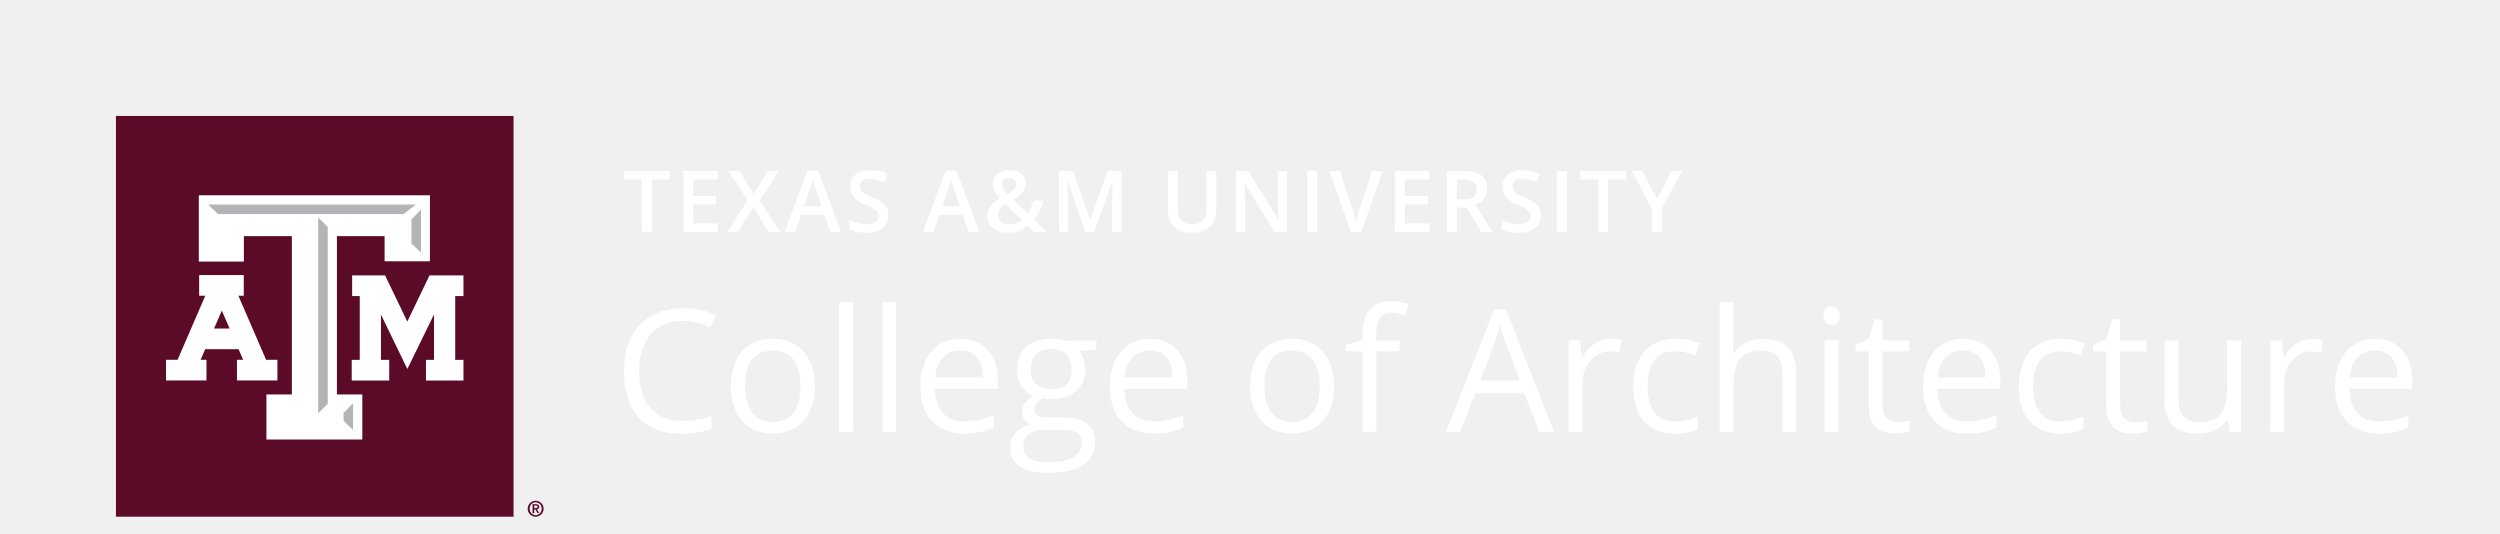
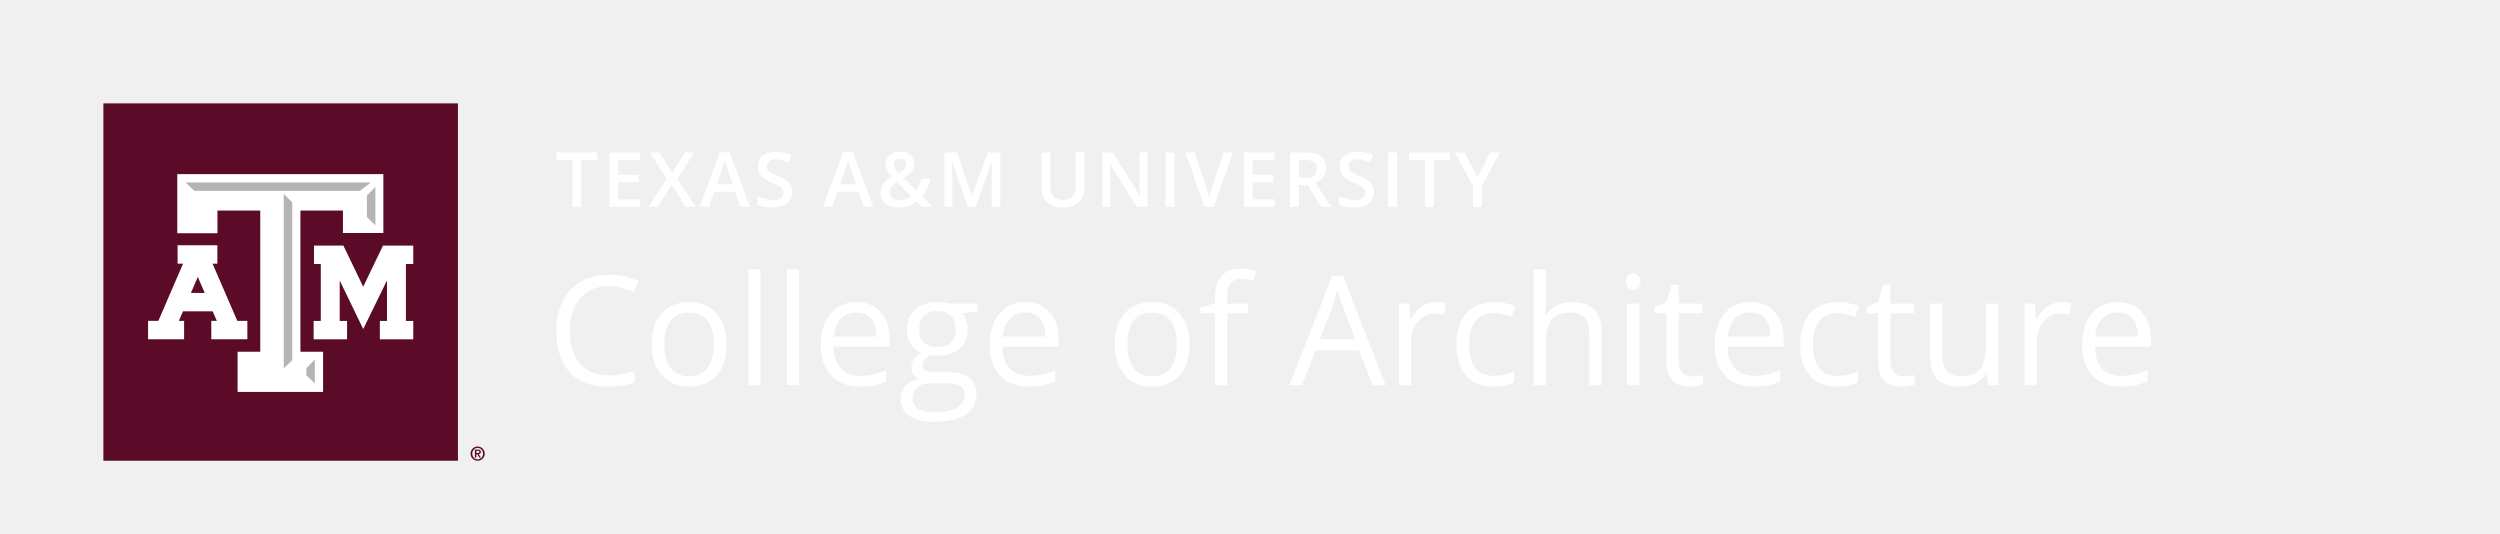
- <svg xmlns="http://www.w3.org/2000/svg" version="1.1" viewBox="0 0 1407 300" preserveAspectRatio="xMidYMid meet">
+ <svg xmlns="http://www.w3.org/2000/svg" version="1.1" viewBox="0 0 1641 350" preserveAspectRatio="xMidYMid meet">
  <defs>
    <style>
      .cls-1{fill:none;}
      .cls-2{fill:#5b0a28;}   /* 深栗色 */
      .cls-3{fill:#ffffff;}   /* 白 */
      .cls-4{fill:#b4b4b6;}   /* 灰 */
      .cls-5{clip-path:url(#clip);}
    </style>
    <clipPath id="clip">
-       <rect class="cls-1" width="1407" height="300" />
+       <rect class="cls-1" width="1641" height="350" />
    </clipPath>
  </defs>
-   <g transform="scale(1.25)">
+   <g transform="scale(1.3)">
    <rect class="cls-2" x="52.2" y="52.2" width="179.02" height="180.44" />
    <polygon class="cls-3" points="207.44 124.01 194.15 124.01 193.38 124.01 193.04 124.7 183.39 144.78 173.72 124.7 173.39 124.01 172.62 124.01 159.77 124.01 158.55 124.01 158.55 125.23 158.55 132.08 158.55 133.3 159.77 133.3 161.97 133.3 161.97 162.04 159.59 162.04 158.36 162.04 158.36 163.26 158.36 170.11 158.36 171.33 159.59 171.33 174.02 171.33 175.24 171.33 175.24 170.11 175.24 163.26 175.24 162.04 174.02 162.04 171.53 162.04 171.53 141.64 182.3 163.87 183.4 166.13 184.51 163.87 195.4 141.59 195.4 162.04 193.02 162.04 191.79 162.04 191.79 163.26 191.79 170.11 191.79 171.33 193.02 171.33 207.44 171.33 208.67 171.33 208.67 170.11 208.67 163.26 208.67 162.04 207.44 162.04 204.96 162.04 204.96 133.3 207.44 133.3 208.67 133.3 208.67 132.08 208.67 125.23 208.67 124.01 207.44 124.01" />
    <path class="cls-3" d="M123.65,162.01h-3.83l-12.49-28.87h2.42v-9.3h-20.08v9.3h2.76l-12.48,28.87h-5.19v9.3h18.2v-9.3h-2.65l2.08-4.8h15.02l2.07,4.8h-2.79v9.3h18.21v-9.3h-1.23ZM103.37,147.91h-6.98l3.49-8.07,3.49,8.07Z" />
    <polygon class="cls-3" points="192.17 87.92 90.92 87.92 89.51 87.92 89.51 89.32 89.51 116.37 89.51 117.77 90.92 117.77 108.4 117.77 109.8 117.77 109.8 116.37 109.8 106.32 131.41 106.32 131.41 177.6 121.35 177.6 119.96 177.6 119.96 179.01 119.96 196.5 119.96 197.89 121.35 197.89 161.73 197.89 163.13 197.89 163.13 196.5 163.13 179.01 163.13 177.6 161.73 177.6 151.69 177.6 151.69 106.32 173.16 106.32 173.16 116.24 173.16 117.64 174.57 117.64 192.17 117.64 193.57 117.64 193.57 116.24 193.57 89.32 193.57 87.92 192.17 87.92" />
    <polygon class="cls-4" points="154.69 185.93 158.96 181.52 158.96 193.6 154.69 189.51 154.69 185.93" />
    <polygon class="cls-4" points="147.56 181.85 143.28 186.06 143.28 97.92 147.56 102.19 147.56 181.85" />
    <polygon class="cls-4" points="98.09 96.37 93.69 92.09 187.27 92.09 181.73 96.37 98.09 96.37" />
    <polygon class="cls-4" points="189.54 113.73 185.26 109.64 185.26 98.76 189.54 94.36 189.54 113.73" />
    <g class="cls-5">
      <path class="cls-2" d="M237.58,229.05c0-1.98,1.61-3.59,3.59-3.59s3.59,1.61,3.59,3.59-1.61,3.59-3.59,3.59-3.59-1.61-3.59-3.59M243.89,229.05c0-1.68-1.21-2.89-2.71-2.89s-2.71,1.21-2.71,2.89,1.21,2.89,2.71,2.89,2.71-1.21,2.71-2.89M239.79,227h1.51c.97,0,1.5.34,1.5,1.19,0,.7-.4,1.03-1.06,1.09l1.09,1.78h-.78l-1.05-1.75h-.46v1.75h-.76v-4.06ZM240.55,228.74h.67c.45,0,.84-.06.84-.61,0-.48-.44-.56-.82-.56h-.68v1.16Z" />
      <polygon class="cls-3" points="293.48 104.42 288.99 104.42 288.99 80.84 280.92 80.84 280.92 76.99 301.54 76.99 301.54 80.84 293.48 80.84 293.48 104.42" />
      <polygon class="cls-3" points="323.18 104.42 307.67 104.42 307.67 76.99 323.18 76.99 323.18 80.78 312.15 80.78 312.15 88.25 322.49 88.25 322.49 92 312.15 92 312.15 100.62 323.18 100.62 323.18 104.42" />
      <polygon class="cls-3" points="351.24 104.42 346.08 104.42 339.22 93.2 332.29 104.42 327.49 104.42 336.59 90.2 328.07 76.99 333.06 76.99 339.4 87.37 345.75 76.99 350.58 76.99 342.01 90.27 351.24 104.42" />
      <path class="cls-3" d="M373.88,104.42l-2.74-7.62h-10.49l-2.68,7.62h-4.73l10.26-27.54h4.88l10.27,27.54h-4.77ZM369.95,92.94l-2.57-7.47c-.19-.5-.45-1.29-.78-2.36-.33-1.08-.56-1.86-.68-2.36-.34,1.54-.83,3.22-1.48,5.04l-2.48,7.15h7.99Z" />
      <path class="cls-3" d="M400.01,96.97c0,2.44-.88,4.35-2.65,5.74-1.76,1.39-4.2,2.08-7.3,2.08s-5.64-.48-7.62-1.45v-4.24c1.25.59,2.58,1.05,3.99,1.39,1.41.34,2.72.51,3.93.51,1.78,0,3.08-.34,3.93-1.01.85-.68,1.27-1.58,1.27-2.72,0-1.02-.39-1.9-1.16-2.61-.78-.71-2.38-1.56-4.8-2.53-2.5-1.01-4.26-2.17-5.29-3.47-1.02-1.3-1.54-2.87-1.54-4.69,0-2.29.81-4.09,2.44-5.4,1.63-1.31,3.81-1.97,6.55-1.97s5.24.57,7.84,1.73l-1.42,3.66c-2.44-1.02-4.62-1.54-6.53-1.54-1.45,0-2.55.31-3.3.95-.75.63-1.12,1.46-1.12,2.51,0,.71.15,1.32.45,1.83.3.51.79.99,1.48,1.44.69.45,1.92,1.04,3.71,1.78,2.01.84,3.49,1.62,4.43,2.35.94.72,1.63,1.54,2.07,2.46.44.91.66,1.99.66,3.23" />
      <path class="cls-3" d="M436.16,104.42l-2.74-7.62h-10.49l-2.68,7.62h-4.73l10.26-27.54h4.88l10.27,27.54h-4.77ZM432.24,92.94l-2.57-7.47c-.19-.5-.45-1.29-.78-2.36-.33-1.08-.56-1.86-.68-2.36-.34,1.54-.83,3.22-1.48,5.04l-2.48,7.15h7.99Z" />
      <path class="cls-3" d="M444.64,97.16c0-1.64.4-3.07,1.2-4.29.8-1.22,2.24-2.43,4.33-3.63-1.19-1.39-2-2.56-2.43-3.52-.43-.96-.65-1.95-.65-2.97,0-1.9.68-3.4,2.04-4.5,1.36-1.1,3.18-1.65,5.47-1.65s3.96.53,5.22,1.6c1.26,1.07,1.89,2.51,1.89,4.33,0,1.43-.42,2.72-1.27,3.88-.84,1.16-2.25,2.33-4.23,3.49l6.49,6.27c1.01-1.34,1.86-3.3,2.54-5.89h4.54c-.87,3.55-2.28,6.45-4.2,8.69l5.65,5.46h-5.68l-2.8-2.72c-1.28,1.03-2.64,1.8-4.08,2.32-1.45.52-3.04.78-4.79.78-2.88,0-5.14-.68-6.77-2.05s-2.46-3.23-2.46-5.59M454.1,101.01c2.29,0,4.24-.67,5.87-2.01l-7.18-7.07c-1.33.85-2.24,1.65-2.74,2.4-.5.74-.75,1.59-.75,2.54,0,1.22.43,2.22,1.3,2.99.87.77,2.04,1.15,3.5,1.15M451.3,82.9c0,.79.21,1.53.63,2.23.42.7,1.01,1.45,1.76,2.23,1.41-.8,2.4-1.55,2.97-2.24.57-.69.85-1.47.85-2.34,0-.81-.27-1.46-.82-1.95-.54-.49-1.27-.73-2.17-.73-.99,0-1.77.26-2.35.76-.59.51-.88,1.18-.88,2.04" />
      <path class="cls-3" d="M488.69,104.42l-7.96-22.91h-.15c.21,3.4.32,6.59.32,9.57v13.34h-4.07v-27.43h6.32l7.62,21.82h.11l7.84-21.82h6.34v27.43h-4.32v-13.56c0-1.36.04-3.14.1-5.33.07-2.19.13-3.51.18-3.98h-.15l-8.24,22.87h-3.96Z" />
      <path class="cls-3" d="M547.62,76.99v17.75c0,2.03-.43,3.8-1.3,5.32-.87,1.52-2.13,2.69-3.77,3.51-1.65.82-3.61,1.23-5.9,1.23-3.4,0-6.05-.9-7.94-2.7-1.89-1.8-2.83-4.28-2.83-7.43v-17.67h4.5v17.35c0,2.26.52,3.94,1.58,5.01,1.05,1.07,2.66,1.61,4.84,1.61,4.23,0,6.34-2.22,6.34-6.66v-17.32h4.48Z" />
      <path class="cls-3" d="M579.41,104.42h-5.5l-13.49-21.86h-.15l.09,1.22c.18,2.33.26,4.45.26,6.38v14.26h-4.07v-27.43h5.44l13.45,21.75h.11c-.02-.29-.07-1.34-.15-3.14-.07-1.81-.11-3.22-.11-4.23v-14.37h4.11v27.43Z" />
      <rect class="cls-3" x="588.58" y="76.99" width="4.48" height="27.43" />
      <path class="cls-3" d="M617.86,76.99h4.65l-9.61,27.43h-4.73l-9.57-27.43h4.62l5.72,17.05c.3.81.62,1.86.96,3.14.34,1.28.56,2.24.66,2.86.16-.95.41-2.05.75-3.3.34-1.25.61-2.18.82-2.78l5.72-16.98Z" />
      <polygon class="cls-3" points="643.57 104.42 628.05 104.42 628.05 76.99 643.57 76.99 643.57 80.78 632.53 80.78 632.53 88.25 642.87 88.25 642.87 92 632.53 92 632.53 100.62 643.57 100.62 643.57 104.42" />
      <path class="cls-3" d="M655.9,93.46v10.96h-4.48v-27.43h7.75c3.54,0,6.16.66,7.86,1.99,1.7,1.32,2.55,3.33,2.55,6,0,3.42-1.78,5.85-5.33,7.3l7.75,12.14h-5.1l-6.57-10.96h-4.43ZM655.9,89.75h3.11c2.09,0,3.6-.39,4.54-1.16.94-.78,1.41-1.93,1.41-3.45s-.51-2.67-1.52-3.34c-1.01-.68-2.54-1.01-4.58-1.01h-2.96v8.97Z" />
      <path class="cls-3" d="M693.72,96.97c0,2.44-.88,4.35-2.65,5.74-1.76,1.39-4.2,2.08-7.3,2.08s-5.64-.48-7.62-1.45v-4.24c1.25.59,2.58,1.05,3.99,1.39,1.41.34,2.72.51,3.93.51,1.78,0,3.08-.34,3.93-1.01.85-.68,1.27-1.58,1.27-2.72,0-1.02-.39-1.9-1.16-2.61-.78-.71-2.38-1.56-4.8-2.53-2.5-1.01-4.27-2.17-5.29-3.47-1.02-1.3-1.54-2.87-1.54-4.69,0-2.29.81-4.09,2.44-5.4,1.63-1.31,3.81-1.97,6.55-1.97s5.24.57,7.84,1.73l-1.42,3.66c-2.44-1.02-4.62-1.54-6.53-1.54-1.45,0-2.55.31-3.3.95-.75.63-1.12,1.46-1.12,2.51,0,.71.15,1.32.45,1.83.3.51.79.99,1.48,1.44.69.45,1.92,1.04,3.71,1.78,2.01.84,3.49,1.62,4.43,2.35.94.72,1.63,1.54,2.07,2.46.44.91.66,1.99.66,3.23" />
      <rect class="cls-3" x="700.95" y="76.99" width="4.48" height="27.43" />
      <polygon class="cls-3" points="724.07 104.42 719.59 104.42 719.59 80.84 711.52 80.84 711.52 76.99 732.14 76.99 732.14 80.84 724.07 80.84 724.07 104.42" />
      <polygon class="cls-3" points="746.01 89.51 752.51 76.99 757.38 76.99 748.25 93.79 748.25 104.42 743.74 104.42 743.74 93.94 734.64 76.99 739.52 76.99 746.01 89.51" />
      <path class="cls-3" d="M307.29,144.48c-6.03,0-10.8,2.01-14.29,6.03-3.49,4.02-5.24,9.52-5.24,16.51s1.68,12.74,5.05,16.65c3.37,3.92,8.17,5.88,14.4,5.88,3.83,0,8.2-.69,13.11-2.07v5.6c-3.81,1.43-8.5,2.14-14.08,2.14-8.09,0-14.33-2.45-18.72-7.36-4.39-4.91-6.59-11.88-6.59-20.92,0-5.66,1.06-10.61,3.17-14.87,2.12-4.26,5.17-7.54,9.16-9.84,3.99-2.3,8.69-3.45,14.1-3.45,5.76,0,10.79,1.05,15.1,3.15l-2.7,5.48c-4.15-1.95-8.31-2.93-12.47-2.93" />
      <path class="cls-3" d="M366.88,173.84c0,6.71-1.69,11.95-5.07,15.72-3.38,3.77-8.05,5.65-14.01,5.65-3.68,0-6.95-.86-9.8-2.59-2.86-1.73-5.06-4.21-6.61-7.43-1.55-3.23-2.33-7.01-2.33-11.34,0-6.71,1.68-11.94,5.03-15.68,3.35-3.74,8.01-5.61,13.97-5.61s10.33,1.92,13.73,5.75c3.39,3.83,5.09,9.01,5.09,15.55M335.53,173.84c0,5.26,1.05,9.26,3.15,12.02,2.1,2.75,5.19,4.13,9.28,4.13s7.18-1.37,9.29-4.11c2.11-2.74,3.17-6.75,3.17-12.04s-1.06-9.21-3.17-11.92c-2.12-2.72-5.24-4.07-9.37-4.07s-7.16,1.34-9.24,4.02c-2.08,2.68-3.12,6.67-3.12,11.98" />
      <rect class="cls-3" x="377.81" y="136.03" width="6.23" height="58.43" />
      <rect class="cls-3" x="397.26" y="136.03" width="6.23" height="58.43" />
      <path class="cls-3" d="M434.1,195.21c-6.08,0-10.88-1.85-14.4-5.56-3.52-3.71-5.28-8.85-5.28-15.43s1.63-11.9,4.9-15.81c3.27-3.91,7.65-5.86,13.16-5.86,5.16,0,9.24,1.7,12.24,5.09,3.01,3.39,4.51,7.87,4.51,13.43v3.94h-28.35c.12,4.83,1.34,8.5,3.66,11,2.32,2.5,5.58,3.75,9.78,3.75,4.43,0,8.81-.93,13.14-2.78v5.56c-2.2.95-4.29,1.63-6.25,2.05-1.97.41-4.34.62-7.12.62M432.41,157.77c-3.31,0-5.94,1.08-7.9,3.23-1.97,2.15-3.12,5.13-3.48,8.94h21.52c0-3.93-.88-6.94-2.63-9.03-1.75-2.09-4.26-3.14-7.51-3.14" />
      <path class="cls-3" d="M493.55,153.3v3.94l-7.62.9c.7.88,1.33,2.02,1.88,3.44.55,1.41.83,3.01.83,4.79,0,4.03-1.38,7.25-4.13,9.65s-6.54,3.61-11.34,3.61c-1.23,0-2.38-.1-3.45-.3-2.65,1.4-3.98,3.17-3.98,5.29,0,1.13.46,1.96,1.39,2.5.93.54,2.52.81,4.77.81h7.29c4.46,0,7.88.94,10.27,2.82s3.59,4.61,3.59,8.19c0,4.56-1.83,8.03-5.48,10.42-3.66,2.39-8.99,3.59-16,3.59-5.38,0-9.53-1-12.45-3-2.92-2-4.38-4.83-4.38-8.49,0-2.5.8-4.67,2.4-6.5,1.6-1.83,3.85-3.07,6.76-3.72-1.05-.48-1.93-1.21-2.65-2.22-.71-1-1.07-2.17-1.07-3.49,0-1.5.4-2.82,1.2-3.94.8-1.13,2.07-2.22,3.79-3.27-2.13-.88-3.86-2.37-5.2-4.47-1.34-2.1-2.01-4.51-2.01-7.21,0-4.5,1.35-7.98,4.06-10.42,2.7-2.44,6.53-3.66,11.49-3.66,2.15,0,4.09.25,5.82.75h14.23ZM460.73,201.37c0,2.23.94,3.92,2.82,5.07,1.88,1.15,4.57,1.73,8.07,1.73,5.23,0,9.11-.78,11.62-2.35,2.52-1.56,3.77-3.69,3.77-6.36,0-2.23-.69-3.77-2.07-4.64-1.38-.86-3.97-1.3-7.77-1.3h-7.47c-2.83,0-5.03.68-6.61,2.03-1.58,1.35-2.37,3.29-2.37,5.82M464.11,166.48c0,2.88.81,5.06,2.44,6.53,1.63,1.48,3.89,2.21,6.8,2.21,6.08,0,9.12-2.95,9.12-8.86s-3.08-9.28-9.24-9.28c-2.93,0-5.18.79-6.76,2.37-1.58,1.58-2.37,3.92-2.37,7.02" />
      <path class="cls-3" d="M519.38,195.21c-6.08,0-10.88-1.85-14.4-5.56s-5.27-8.85-5.27-15.43,1.63-11.9,4.9-15.81c3.27-3.91,7.65-5.86,13.16-5.86,5.16,0,9.24,1.7,12.24,5.09,3,3.39,4.51,7.87,4.51,13.43v3.94h-28.35c.12,4.83,1.35,8.5,3.66,11,2.32,2.5,5.58,3.75,9.78,3.75,4.43,0,8.81-.93,13.14-2.78v5.56c-2.2.95-4.29,1.63-6.25,2.05-1.97.41-4.34.62-7.12.62M517.69,157.77c-3.31,0-5.94,1.08-7.91,3.23-1.96,2.15-3.12,5.13-3.47,8.94h21.52c0-3.93-.88-6.94-2.63-9.03-1.75-2.09-4.26-3.14-7.51-3.14" />
      <path class="cls-3" d="M600.65,173.84c0,6.71-1.69,11.95-5.07,15.72-3.38,3.77-8.05,5.65-14.01,5.65-3.68,0-6.95-.86-9.8-2.59-2.85-1.73-5.06-4.21-6.61-7.43-1.55-3.23-2.33-7.01-2.33-11.34,0-6.71,1.68-11.94,5.03-15.68,3.35-3.74,8.01-5.61,13.97-5.61s10.33,1.92,13.73,5.75c3.39,3.83,5.09,9.01,5.09,15.55M569.29,173.84c0,5.26,1.05,9.26,3.15,12.02,2.1,2.75,5.2,4.13,9.28,4.13s7.18-1.37,9.29-4.11c2.11-2.74,3.17-6.75,3.17-12.04s-1.06-9.21-3.17-11.92c-2.12-2.72-5.24-4.07-9.37-4.07s-7.16,1.34-9.24,4.02c-2.08,2.68-3.12,6.67-3.12,11.98" />
      <path class="cls-3" d="M630.13,158.14h-10.48v36.31h-6.23v-36.31h-7.36v-2.82l7.36-2.25v-2.29c0-10.12,4.42-15.17,13.26-15.17,2.18,0,4.73.44,7.66,1.31l-1.61,4.99c-2.41-.78-4.46-1.16-6.16-1.16-2.35,0-4.09.78-5.22,2.35-1.13,1.56-1.69,4.07-1.69,7.53v2.67h10.48v4.84Z" />
      <path class="cls-3" d="M693.06,194.46l-6.83-17.46h-22.01l-6.76,17.46h-6.46l21.71-55.13h5.37l21.59,55.13h-6.61ZM684.24,171.25l-6.38-17.01c-.83-2.15-1.68-4.79-2.55-7.92-.55,2.4-1.34,5.04-2.36,7.92l-6.46,17.01h17.76Z" />
      <path class="cls-3" d="M725.06,152.55c1.83,0,3.47.15,4.92.45l-.86,5.78c-1.7-.38-3.21-.56-4.51-.56-3.33,0-6.18,1.35-8.54,4.06-2.37,2.7-3.55,6.07-3.55,10.1v22.08h-6.23v-41.16h5.14l.71,7.62h.3c1.53-2.68,3.37-4.74,5.52-6.19,2.15-1.45,4.52-2.18,7.1-2.18" />
      <path class="cls-3" d="M754.12,195.21c-5.96,0-10.57-1.83-13.84-5.5-3.27-3.67-4.9-8.85-4.9-15.56s1.66-12.2,4.98-15.96c3.32-3.75,8.04-5.63,14.18-5.63,1.98,0,3.96.21,5.93.64,1.98.43,3.53.93,4.66,1.5l-1.92,5.29c-1.38-.55-2.88-1.01-4.51-1.37-1.63-.36-3.07-.54-4.32-.54-8.36,0-12.54,5.33-12.54,16,0,5.06,1.02,8.94,3.06,11.64,2.04,2.7,5.06,4.06,9.07,4.06,3.43,0,6.95-.74,10.55-2.22v5.52c-2.75,1.43-6.22,2.14-10.4,2.14" />
      <path class="cls-3" d="M802.45,194.46v-26.62c0-3.35-.77-5.86-2.29-7.51-1.53-1.65-3.92-2.48-7.17-2.48-4.33,0-7.49,1.18-9.48,3.53-1.99,2.35-2.99,6.21-2.99,11.57v21.52h-6.23v-58.43h6.23v17.69c0,2.13-.1,3.89-.3,5.29h.38c1.23-1.98,2.97-3.54,5.24-4.68,2.26-1.14,4.85-1.71,7.75-1.71,5.03,0,8.81,1.2,11.32,3.59,2.52,2.39,3.77,6.19,3.77,11.4v26.85h-6.23Z" />
      <path class="cls-3" d="M820.97,142.15c0-1.43.35-2.47,1.05-3.13.7-.66,1.58-.99,2.63-.99s1.86.34,2.59,1.01c.73.68,1.09,1.71,1.09,3.12s-.36,2.45-1.09,3.14c-.73.69-1.59,1.03-2.59,1.03-1.05,0-1.93-.34-2.63-1.03-.7-.69-1.05-1.73-1.05-3.14M827.73,194.46h-6.23v-41.16h6.23v41.16Z" />
      <path class="cls-3" d="M854.24,190.06c1.1,0,2.17-.08,3.19-.24,1.03-.16,1.84-.33,2.44-.51v4.77c-.68.33-1.67.59-2.99.81-1.31.21-2.5.32-3.55.32-7.96,0-11.94-4.19-11.94-12.58v-24.48h-5.9v-3l5.9-2.59,2.63-8.79h3.61v9.54h11.94v4.85h-11.94v24.22c0,2.48.59,4.38,1.76,5.71,1.18,1.33,2.79,1.99,4.84,1.99" />
      <path class="cls-3" d="M885.48,195.21c-6.08,0-10.88-1.85-14.4-5.56-3.52-3.71-5.28-8.85-5.28-15.43s1.63-11.9,4.9-15.81c3.27-3.91,7.65-5.86,13.16-5.86,5.16,0,9.24,1.7,12.24,5.09,3.01,3.39,4.51,7.87,4.51,13.43v3.94h-28.35c.12,4.83,1.35,8.5,3.66,11,2.31,2.5,5.58,3.75,9.78,3.75,4.43,0,8.81-.93,13.14-2.78v5.56c-2.2.95-4.29,1.63-6.25,2.05-1.97.41-4.34.62-7.12.62M883.79,157.77c-3.31,0-5.94,1.08-7.91,3.23-1.97,2.15-3.12,5.13-3.47,8.94h21.52c0-3.93-.88-6.94-2.63-9.03-1.75-2.09-4.26-3.14-7.51-3.14" />
      <path class="cls-3" d="M927.69,195.21c-5.96,0-10.57-1.83-13.84-5.5-3.27-3.67-4.9-8.85-4.9-15.56s1.66-12.2,4.98-15.96c3.32-3.75,8.04-5.63,14.18-5.63,1.98,0,3.96.21,5.93.64,1.98.43,3.53.93,4.66,1.5l-1.92,5.29c-1.38-.55-2.88-1.01-4.51-1.37-1.63-.36-3.07-.54-4.32-.54-8.36,0-12.54,5.33-12.54,16,0,5.06,1.02,8.94,3.06,11.64,2.04,2.7,5.06,4.06,9.07,4.06,3.43,0,6.95-.74,10.55-2.22v5.52c-2.75,1.43-6.22,2.14-10.4,2.14" />
      <path class="cls-3" d="M961.15,190.06c1.1,0,2.17-.08,3.19-.24,1.03-.16,1.84-.33,2.44-.51v4.77c-.68.33-1.67.59-2.99.81-1.31.21-2.5.32-3.55.32-7.96,0-11.94-4.19-11.94-12.58v-24.48h-5.9v-3l5.9-2.59,2.63-8.79h3.61v9.54h11.94v4.85h-11.94v24.22c0,2.48.59,4.38,1.76,5.71,1.18,1.33,2.79,1.99,4.84,1.99" />
      <path class="cls-3" d="M980.87,153.3v26.7c0,3.36.76,5.86,2.29,7.51,1.53,1.65,3.92,2.48,7.17,2.48,4.31,0,7.45-1.18,9.44-3.53,1.99-2.35,2.99-6.2,2.99-11.53v-21.63h6.23v41.16h-5.14l-.9-5.52h-.34c-1.28,2.03-3.05,3.58-5.31,4.66-2.27,1.08-4.85,1.62-7.75,1.62-5.01,0-8.76-1.19-11.25-3.57-2.49-2.38-3.74-6.18-3.74-11.42v-26.93h6.31Z" />
      <path class="cls-3" d="M1040.99,152.55c1.83,0,3.47.15,4.92.45l-.86,5.78c-1.7-.38-3.2-.56-4.51-.56-3.33,0-6.18,1.35-8.54,4.06-2.37,2.7-3.55,6.07-3.55,10.1v22.08h-6.23v-41.16h5.14l.71,7.62h.3c1.53-2.68,3.37-4.74,5.52-6.19,2.15-1.45,4.52-2.18,7.1-2.18" />
      <path class="cls-3" d="M1070.99,195.21c-6.08,0-10.88-1.85-14.4-5.56s-5.28-8.85-5.28-15.43,1.63-11.9,4.9-15.81c3.27-3.91,7.65-5.86,13.16-5.86,5.16,0,9.24,1.7,12.24,5.09,3.01,3.39,4.51,7.87,4.51,13.43v3.94h-28.35c.12,4.83,1.34,8.5,3.66,11,2.31,2.5,5.58,3.75,9.78,3.75,4.43,0,8.81-.93,13.14-2.78v5.56c-2.2.95-4.29,1.63-6.25,2.05-1.97.41-4.34.62-7.12.62M1069.3,157.77c-3.31,0-5.94,1.08-7.91,3.23-1.97,2.15-3.12,5.13-3.47,8.94h21.52c0-3.93-.88-6.94-2.63-9.03-1.75-2.09-4.26-3.14-7.51-3.14" />
    </g>
  </g>
</svg>
